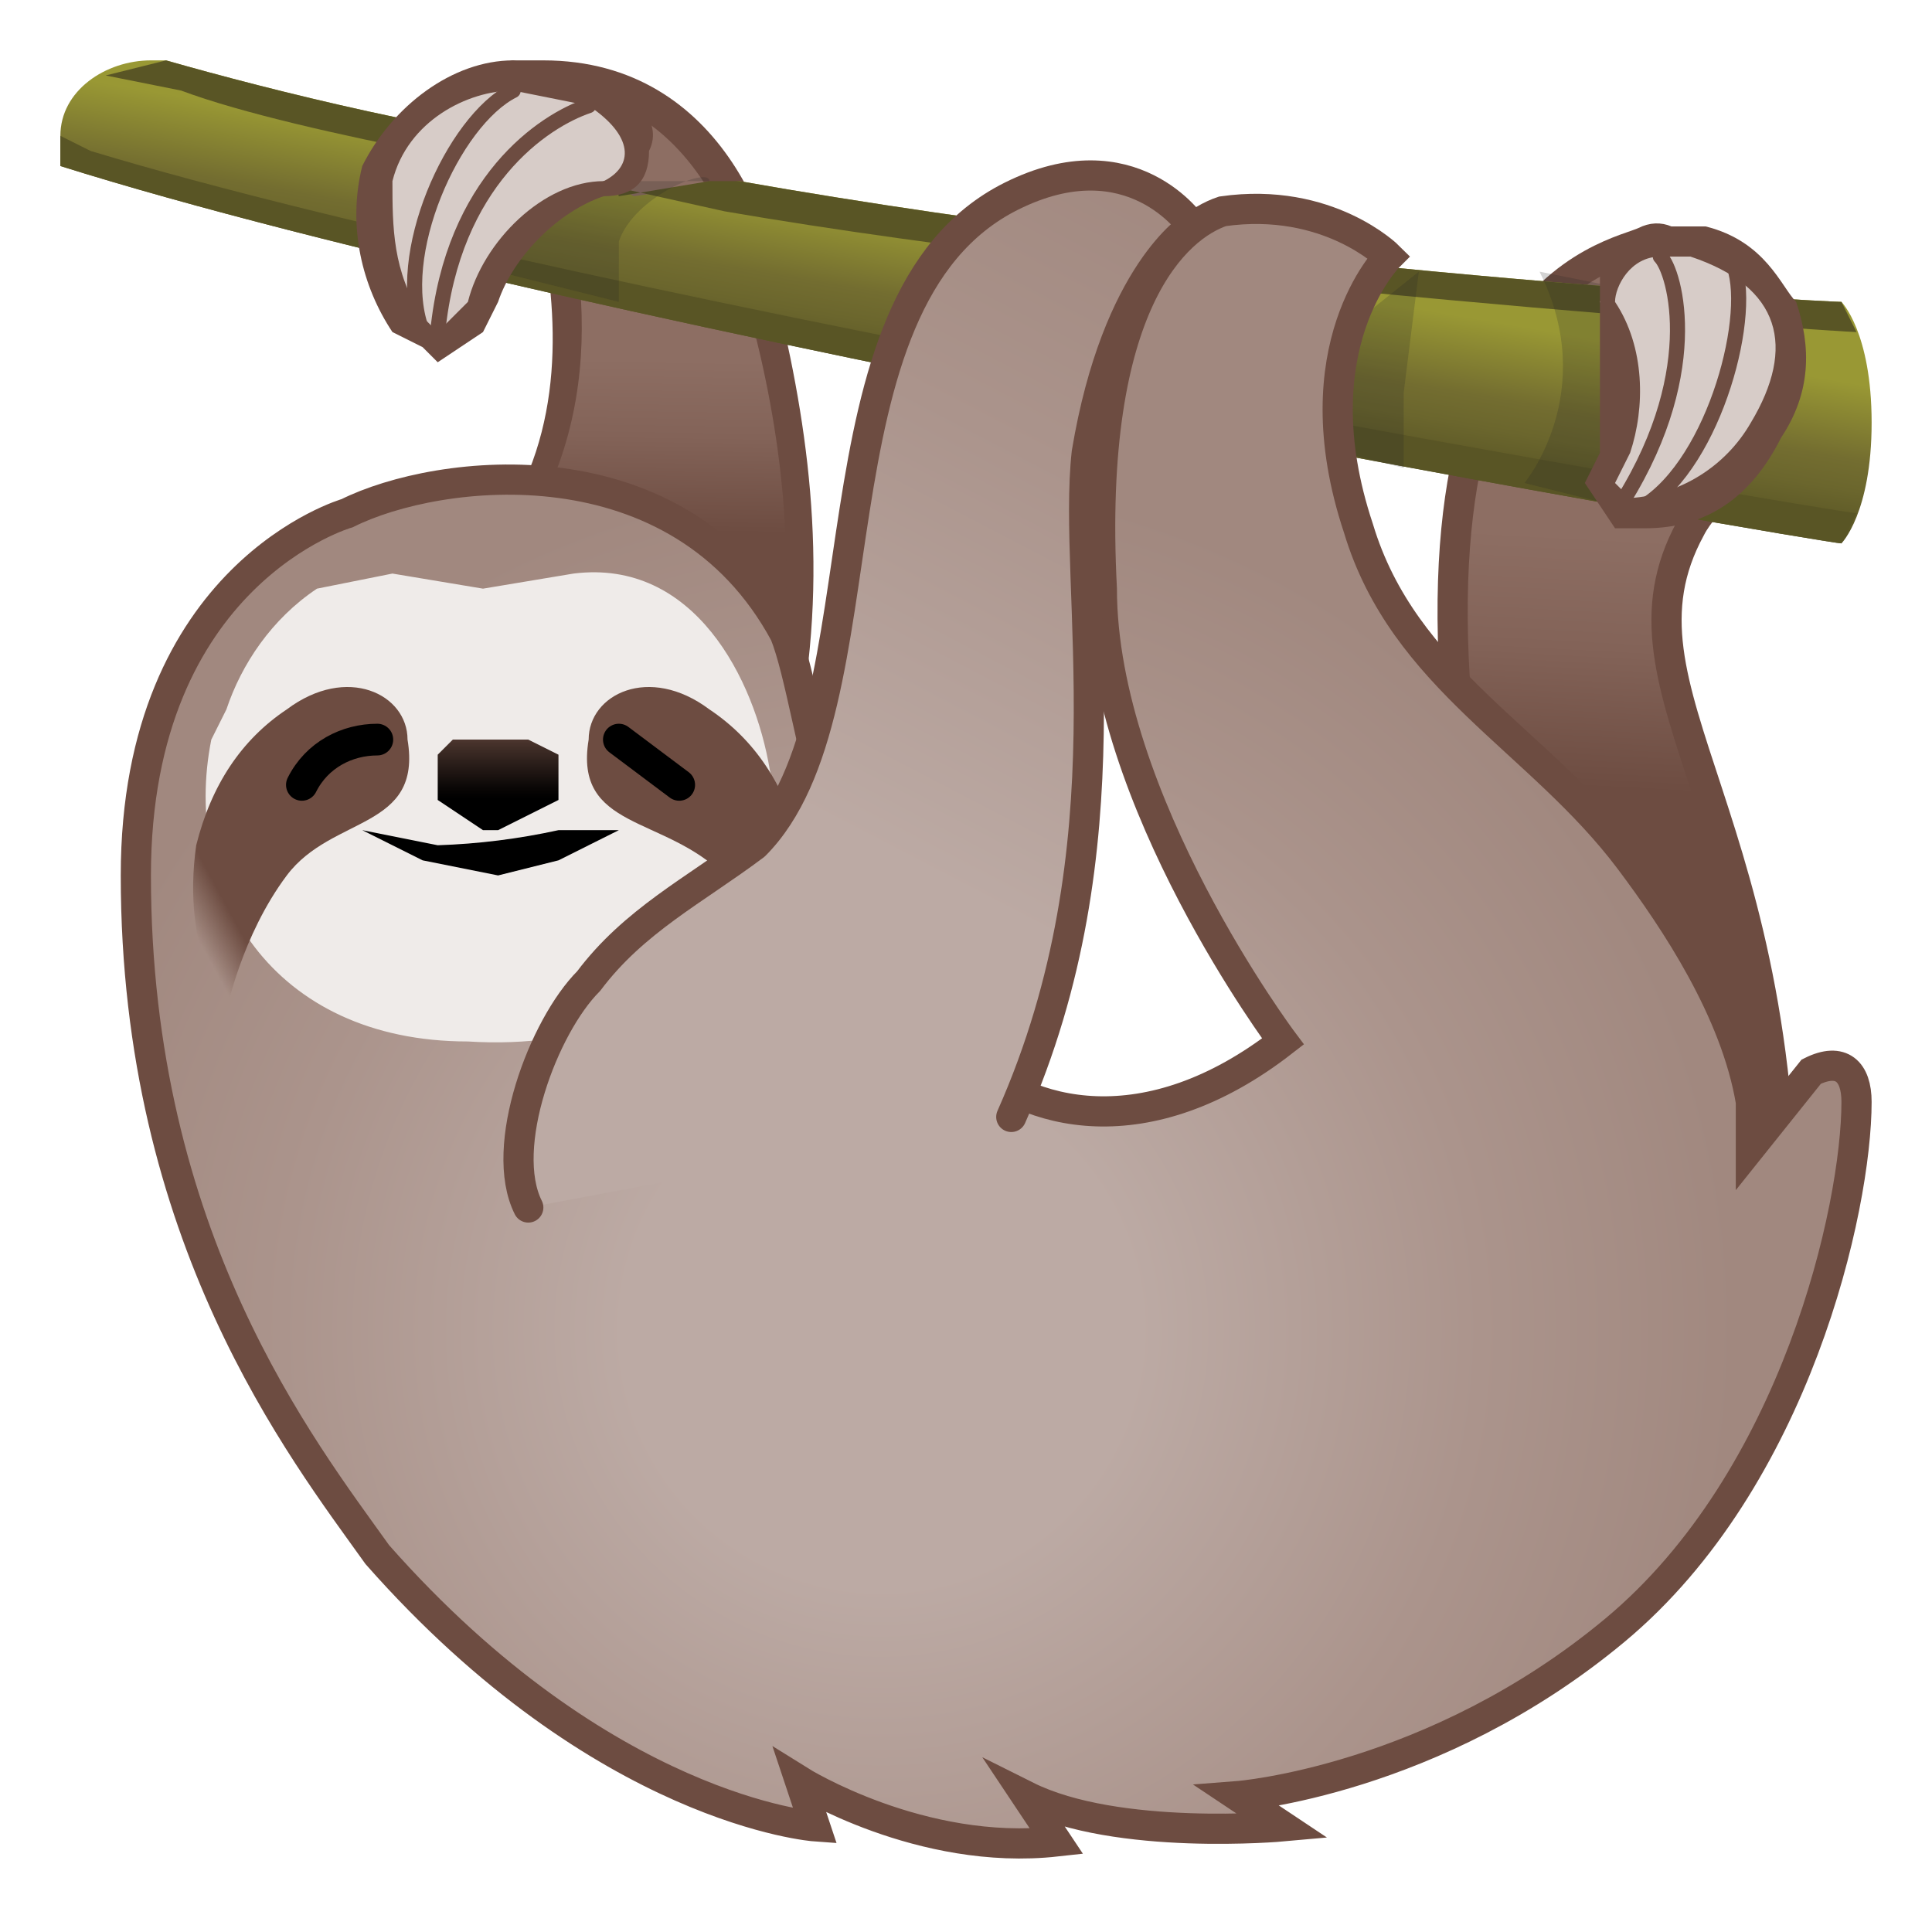
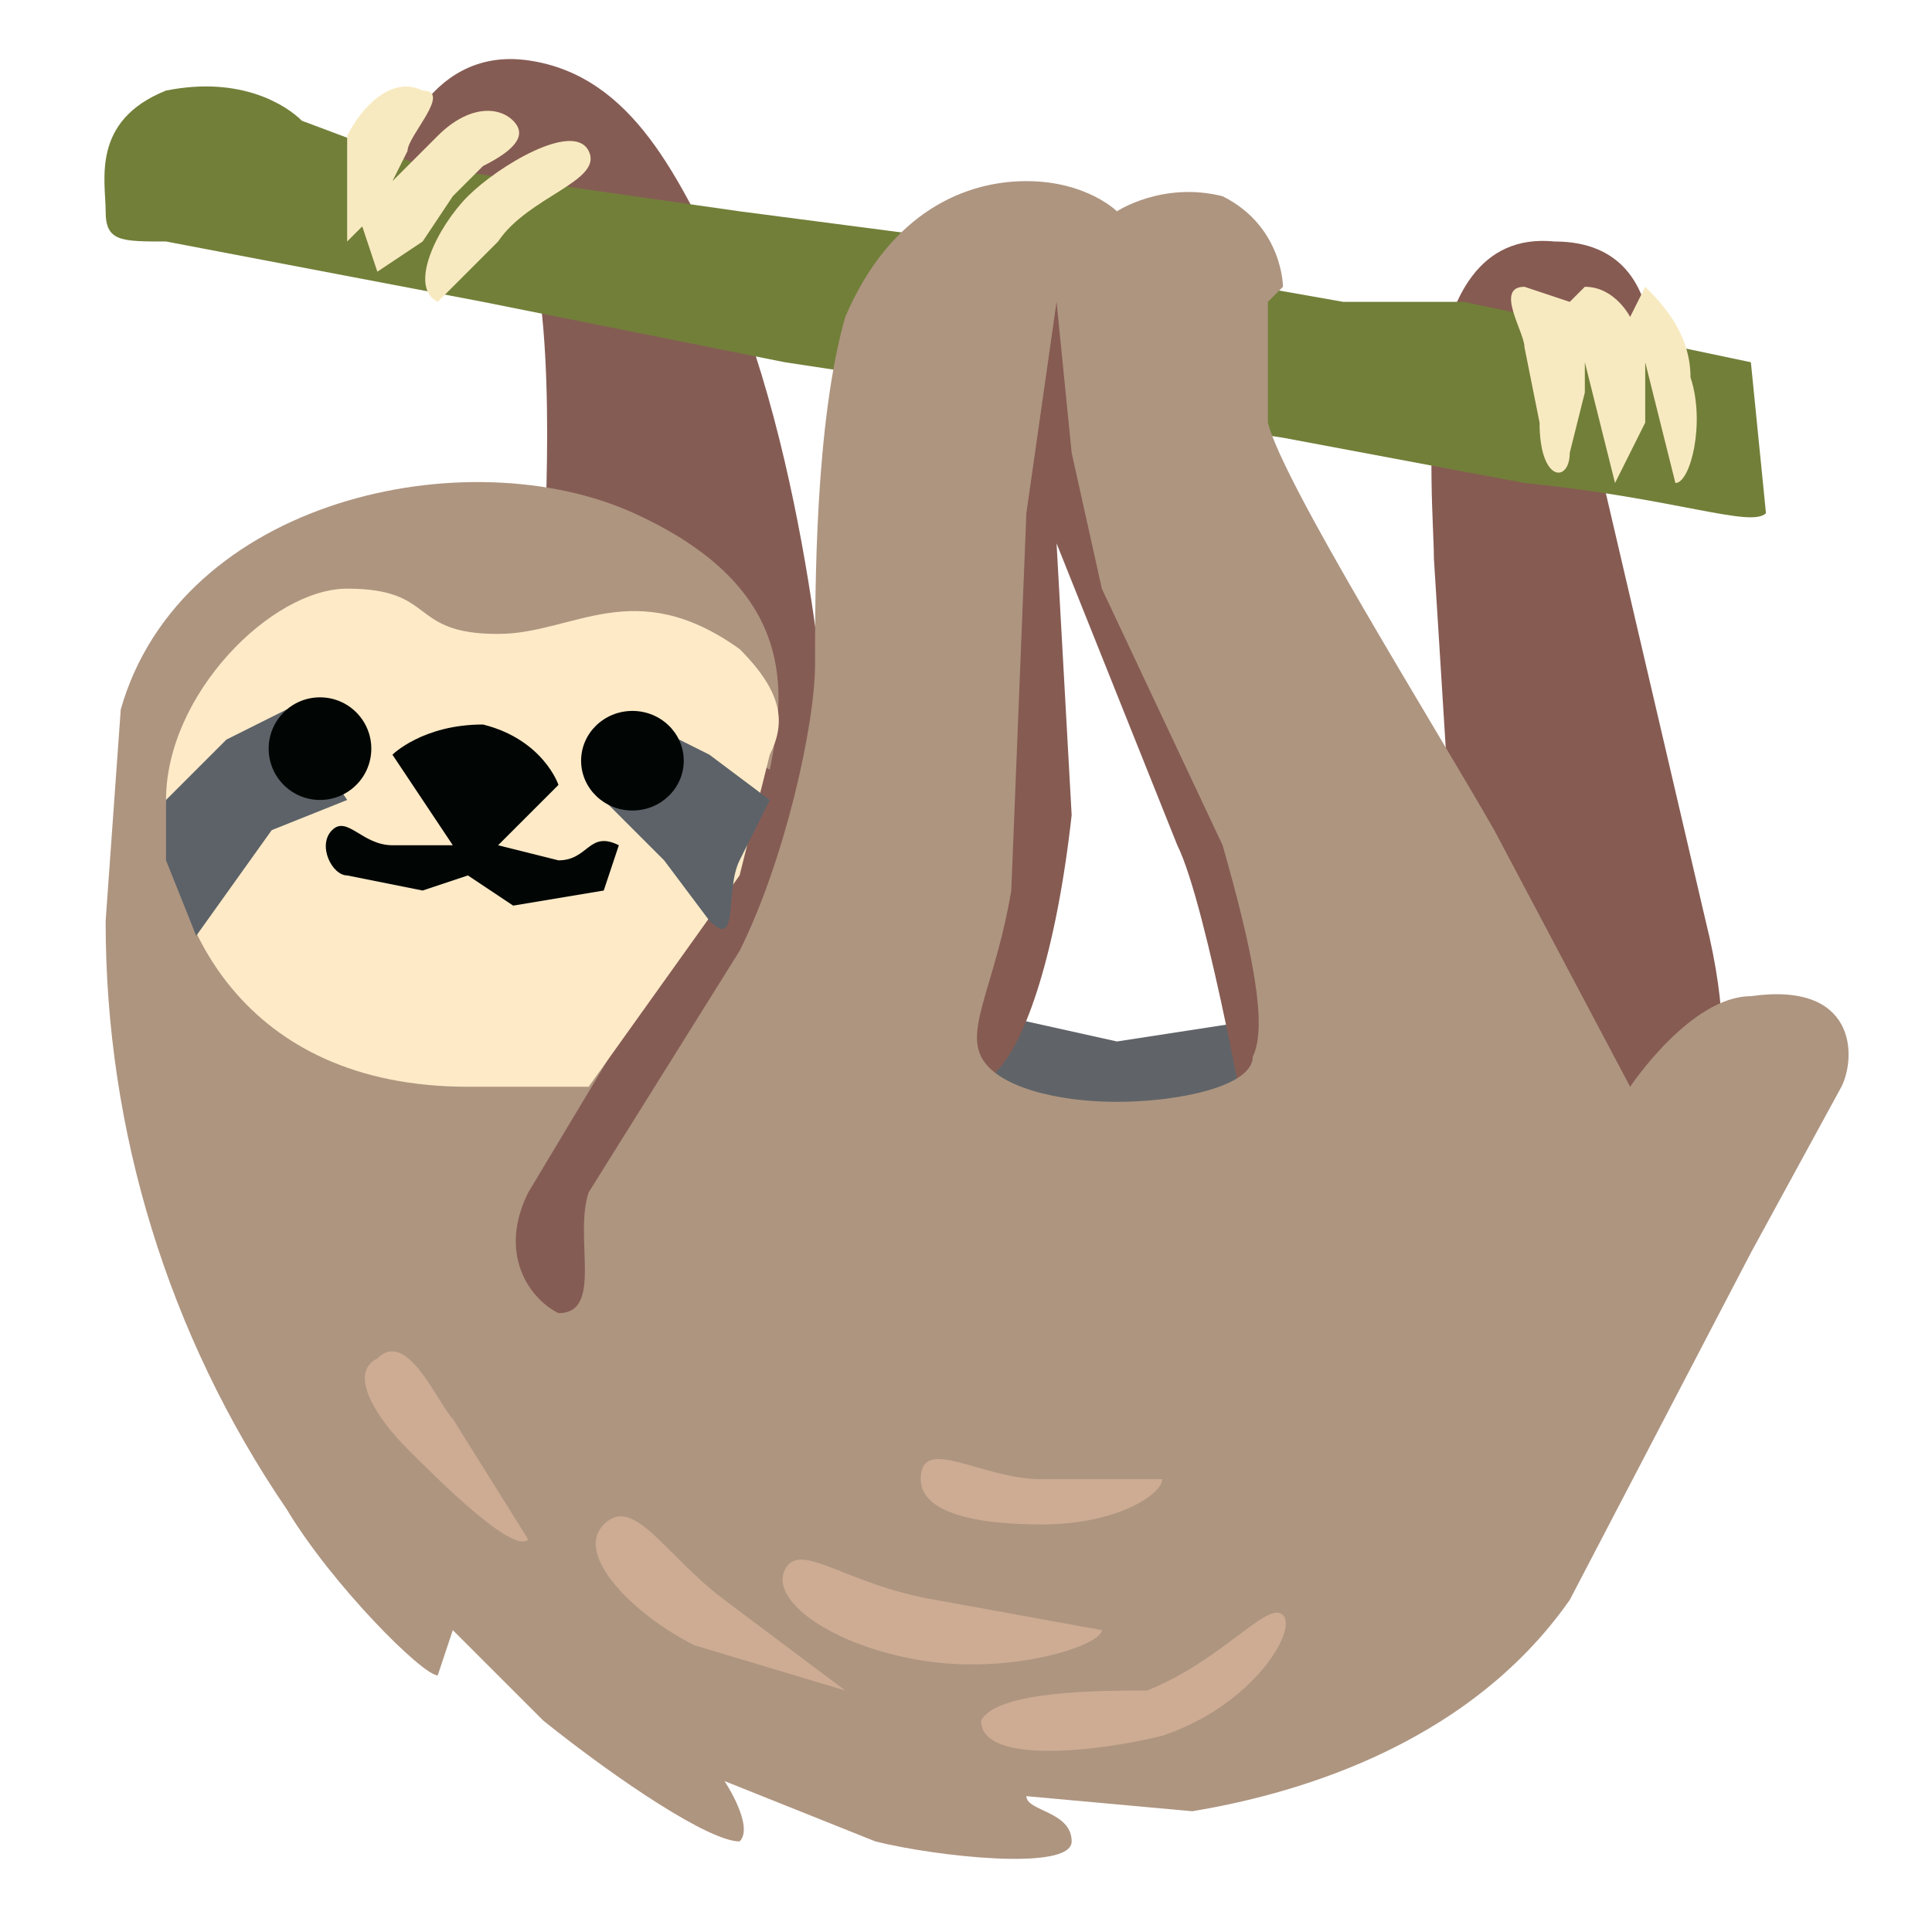
- <svg xmlns="http://www.w3.org/2000/svg" viewBox="0 0 128 128">
-   <linearGradient id="a" x1="107.4" x2="108.4" y1="54.2" y2="35.6" gradientUnits="userSpaceOnUse">
-     <stop offset=".1" stop-color="#6D4C41" />
-     <stop offset=".6" stop-color="#836358" />
-     <stop offset="1" stop-color="#8D6E63" />
-   </linearGradient>
-   <path fill="url(#a)" stroke="#6D4C41" stroke-linejoin="round" stroke-miterlimit="10" stroke-width="2" d="M98 58c-7-39 9-41 11-42s3 2 5 4 2 5 2 8-3 5-4 7c-6 11 7 19 6 50" />
-   <linearGradient id="b" x1="43.4" x2="43.6" y1="36.5" y2="23.8" gradientUnits="userSpaceOnUse">
-     <stop offset=".1" stop-color="#6D4C41" />
-     <stop offset=".6" stop-color="#836358" />
-     <stop offset="1" stop-color="#8D6E63" />
-   </linearGradient>
-   <path fill="url(#b)" d="M34 35c6-9 3-21 1-27l-1-3h2c12 0 15 14 15 17 2 8 3 18 1 28L34 35z" />
-   <path fill="#6D4C41" d="M36 4v2c11 0 14 13 14 16 2 8 3 17 1 27L35 35c6-10 3-21 1-27V4m0 0h-2c-3 0 8 18-1 31l19 17c3-11 2-21 0-30 0-6-4-18-16-18z" />
-   <linearGradient id="c" x1="64.6" x2="62.9" y1="15.4" y2="25.3" gradientUnits="userSpaceOnUse">
-     <stop offset="0" stop-color="#999834" />
-     <stop offset=".5" stop-color="#736D30" />
-     <stop offset=".7" stop-color="#6B662D" />
-     <stop offset="1" stop-color="#595525" />
-   </linearGradient>
-   <path fill="url(#c)" d="M122 36c-1 0-83-14-118-25V9c0-3 3-5 6-5h1c7 2 19 5 29 6 1 1 0 2 2 3l7-1c34 6 72 8 73 8 0 0 2 2 2 8s-2 8-2 8z" />
-   <path fill="#595525" d="m39 12 9 2c29 5 74 8 75 8l-1-2c-1 0-39-2-73-8h-2l-6 1-1-3C30 9 18 6 11 4L7 5l5 1c8 3 27 6 27 6zM6 10 4 9v2c35 11 117 25 118 25l1-2c-1 0-84-14-117-24z" />
-   <path fill="#212121" d="M47 12c0-1-5 1-6 4v4l-8-2 2-5 7-1h5zm67 13s-5 1-5 4v5l-8-2s5-6 1-14l5 1 7 6zm-20-7-1 8v5l-4-1v-8l5-4z" opacity=".2" />
-   <radialGradient id="d" cx="58.4" cy="88.1" r="56.7" gradientUnits="userSpaceOnUse">
-     <stop offset=".3" stop-color="#BCAAA4" />
-     <stop offset=".7" stop-color="#AB948C" />
-     <stop offset="1" stop-color="#A1887F" />
-   </radialGradient>
-   <path fill="url(#d)" stroke="#6D4C41" stroke-miterlimit="10" stroke-width="2" d="M116 76v-3c-1-6-5-12-8-16-6-8-15-12-18-22-4-12 2-18 2-18s-4-4-11-3c-3 1-9 6-8 25 0 14 12 30 12 30-9 7-17 5-21 1-9-7-10-23-12-28-7-13-23-11-29-8 0 0-14 4-14 24 0 24 11 38 16 45 15 17 29 18 29 18l-1-3s8 5 17 4l-2-3c6 3 17 2 17 2l-3-2s13-1 25-11 16-28 16-35c0-2-1-3-3-2l-4 5z" />
-   <path fill="#EFEBE9" d="m14 49 1-2c1-3 3-6 6-8l5-1 6 1 6-1c8-1 12 7 13 13 2 7-4 19-20 18-13 0-19-10-17-20z" />
-   <linearGradient id="e" x1="14.2" x2="11.8" y1="58.5" y2="59.8" gradientUnits="userSpaceOnUse">
-     <stop offset="0" stop-color="#6D4C41" />
-     <stop offset="1" stop-color="#6D4C41" stop-opacity="0" />
-   </linearGradient>
-   <path fill="url(#e)" d="M19 47c-3 2-5 5-6 9-1 7 2 11 2 11s1-5 4-9 9-3 8-9c0-3-4-5-8-2z" />
-   <linearGradient id="f" x1="44.6" x2="31.6" y1="46.4" y2="63.4" gradientTransform="matrix(-1 0 0 1 86 0)" gradientUnits="userSpaceOnUse">
-     <stop offset=".7" stop-color="#6D4C41" />
-     <stop offset="1" stop-color="#6D4C41" stop-opacity="0" />
-   </linearGradient>
-   <path fill="url(#f)" d="M47 47c3 2 5 5 6 9 1 5 0 9-2 11l-3-9c-4-4-10-3-9-9 0-3 4-5 8-2z" />
-   <path d="m24 55 5 1a44 44 0 0 0 8-1h4l-4 2-4 1-5-1-4-2z" />
-   <path fill="none" stroke="#000" stroke-linecap="round" stroke-miterlimit="10" stroke-width="2.1" d="M20 52c1-2 3-3 5-3m20 3-4-3" />
-   <linearGradient id="g" x1="32.9" x2="32.9" y1="54.1" y2="48" gradientUnits="userSpaceOnUse">
-     <stop offset=".2" />
-     <stop offset=".3" stop-color="#090605" />
-     <stop offset=".5" stop-color="#211714" />
-     <stop offset=".8" stop-color="#47322B" />
-     <stop offset="1" stop-color="#6D4C41" />
-   </linearGradient>
-   <path fill="url(#g)" d="M35 49h-5l-1 1v3l3 2h1l4-2v-3l-2-1z" />
-   <linearGradient id="h" x1="48.8" x2="81.1" y1="75" y2="13" gradientUnits="userSpaceOnUse">
-     <stop offset=".3" stop-color="#BCAAA4" />
-     <stop offset=".7" stop-color="#AB948C" />
-     <stop offset="1" stop-color="#A1887F" />
-   </linearGradient>
-   <path fill="url(#h)" stroke="#6D4C41" stroke-linecap="round" stroke-linejoin="round" stroke-miterlimit="10" stroke-width="2" d="M67 74c8-18 4-35 5-44 2-12 7-15 7-15s-4-6-12-2c-14 7-8 34-17 43-4 3-8 5-11 9-3 3-6 11-4 15" />
-   <path fill="#D7CCC8" d="m29 23-1-1h-1c-2-3-3-7-2-10 2-4 5-7 9-7l5 1c2 1 4 3 3 4 0 1 0 2-2 2-3 1-7 5-8 8l-1 2-2 1z" />
-   <path fill="#6D4C41" d="m34 6 5 1c3 2 3 4 1 5-4 0-8 4-9 8l-1 1-1 1-1-1c-2-3-2-6-2-9 1-4 5-6 8-6m0-2c-4 0-8 3-10 7-1 4 0 8 2 11l2 1 1 1 3-2 1-2c1-3 4-6 7-7 2 0 3-1 3-3 1-2-1-4-4-5l-5-1z" />
-   <path fill="none" stroke="#6D4C41" stroke-linecap="round" stroke-linejoin="round" stroke-miterlimit="10" d="M39 7c-3 1-9 5-10 15" />
-   <path fill="none" stroke="#6D4C41" stroke-linecap="round" stroke-linejoin="round" stroke-miterlimit="10" d="M34 6c-4 2-8 11-6 16" />
-   <path fill="#D7CCC8" d="M108 34h-1l-1-2 1-2c1-3 1-7-1-10l1-2c0-2 2-2 3-2h2c3 1 5 3 6 5s0 5-1 8a11 11 0 0 1-9 5z" />
-   <path fill="#6D4C41" d="M110 17h2c6 2 7 6 4 11a10 10 0 0 1-8 5l-1-1 1-2c1-3 1-7-1-10 0-1 1-3 3-3m0-2-4 2v13l-1 2 2 3h2c4 0 7-2 9-6 2-3 2-6 1-9-1-1-2-4-6-5h-3z" />
-   <path fill="none" stroke="#6D4C41" stroke-linecap="round" stroke-linejoin="round" stroke-miterlimit="10" d="M110 17c1 1 3 8-3 17" />
-   <path fill="none" stroke="#6D4C41" stroke-linecap="round" stroke-linejoin="round" stroke-miterlimit="10" d="M115 18c1 4-2 14-7 16" />
+ <svg xmlns="http://www.w3.org/2000/svg" xml:space="preserve" viewBox="0 0 128 128">
+   <path fill="#855c54" d="M36 37s1-15-1-21c-2-5-9-5-9-5s2-8 9-7 10 8 13 14c6 14 7 33 7 33L38 91l-17-5 15-49z" />
+   <path fill="#606468" d="m62 70 3-3 9 2 13-2 1 16-27-5 1-8z" />
+   <path fill="#865b52" d="m96 53-1-16c0-4-2-22 8-21 9 0 6 12 6 12l-3 3 7 30c3 12-1 16-1 16l-17 2 1-26z" />
+   <path fill="#727f39" d="M11 6c-5 2-4 6-4 8s1 2 4 2l21 4 20 4 33 5 16 3c10 1 15 3 16 2l-1-10-19-4h-8l-17-3-23-3-21-3-8-3c-1-1-4-3-9-2z" />
+   <path fill="#865b52" d="m67 17-9 55s7 1 8-1c2-2 4-8 5-17l-1-18 8 20c2 4 5 21 5 21l9-9-19-48-6-3z" />
+   <path fill="#f8eac0" d="M28 6c2 0-1 3-1 4l-1 2 3-3c2-2 4-2 5-1s0 2-2 3l-2 2-2 3-3 2-1-3-1 1V9c1-2 3-4 5-3z" />
+   <path fill="#f8eac0" d="M33 16c2-3 7-4 6-6s-6 1-8 3-4 6-2 7l4-4zm68 3c-2 0 0 3 0 4l1 5c0 4 2 4 2 2l1-4v-2l1 4 1 4 2-4v-4l1 4 1 4c1 0 2-4 1-7 0-3-2-5-3-6l-1 2s-1-2-3-2l-1 1-3-1z" />
+   <path fill="#ae9580" d="M116 66c-4 0-8 6-8 6l-9-17c-4-7-14-23-15-27v-8l1-1s0-4-4-6c-4-1-7 1-7 1s-2-2-6-2-9 2-12 9c-2 7-2 18-2 23 0 4-2 13-5 19L39 79c-1 3 1 8-2 8-2-1-4-4-2-8l6-10 7-20 3 2c1-5 2-12-9-17S12 33 8 47L7 61a69 69 0 0 0 12 39c3 5 9 11 10 11l1-3 6 6c5 4 11 8 13 8 1-1-1-4-1-4l10 4c4 1 13 2 13 0s-3-2-3-3l11 1c6-1 18-4 25-14l12-23 6-11c1-2 1-7-6-6zm-33 4c0 2-5 3-9 3s-8-1-9-3 1-5 2-11l1-25 2-14 1 10 2 9 8 17c2 7 3 12 2 14z" />
+   <path fill="#feeac7" d="M33 42c-6 0-4-3-10-3-5 0-12 7-12 14 0 8 5 19 20 19h8l10-14 2-8c1-2 1-4-2-7-7-5-11-1-16-1z" />
+   <path fill="#5c6268" d="m19 47 4 6-5 2-5 7-2-5v-4l4-4 4-2zm24 1-3 5 4 4 3 4c2 2 1-2 2-4l2-4-4-3-4-2z" />
+   <circle cx="21.2" cy="49.6" r="3.4" fill="#010605" />
+   <ellipse cx="41.9" cy="50.4" fill="#010605" rx="3.4" ry="3.3" />
+   <path fill="#010605" d="M32 48c-4 0-6 2-6 2l2 3 2 3h-4c-2 0-3-2-4-1s0 3 1 3l5 1 3-1 3 2 6-1 1-3c-2-1-2 1-4 1l-4-1 2-2 2-2s-1-3-5-4z" />
+   <path fill="#cdac93" d="M35 102c-1 1-6-4-8-6s-4-5-2-6c2-2 4 3 5 4l5 8zm5-1c-2 2 2 6 6 8l10 3-8-6c-4-3-6-7-8-5zm12 3c-1 2 3 5 9 6s12-1 12-2l-11-2c-6-1-9-4-10-2zm9-6c0 2 3 3 8 3s8-2 8-3h-8c-4 0-8-3-8 0zm4 16c0 3 8 2 12 1 6-2 9-7 8-8s-4 3-9 5c-3 0-10 0-11 2z" />
</svg>
